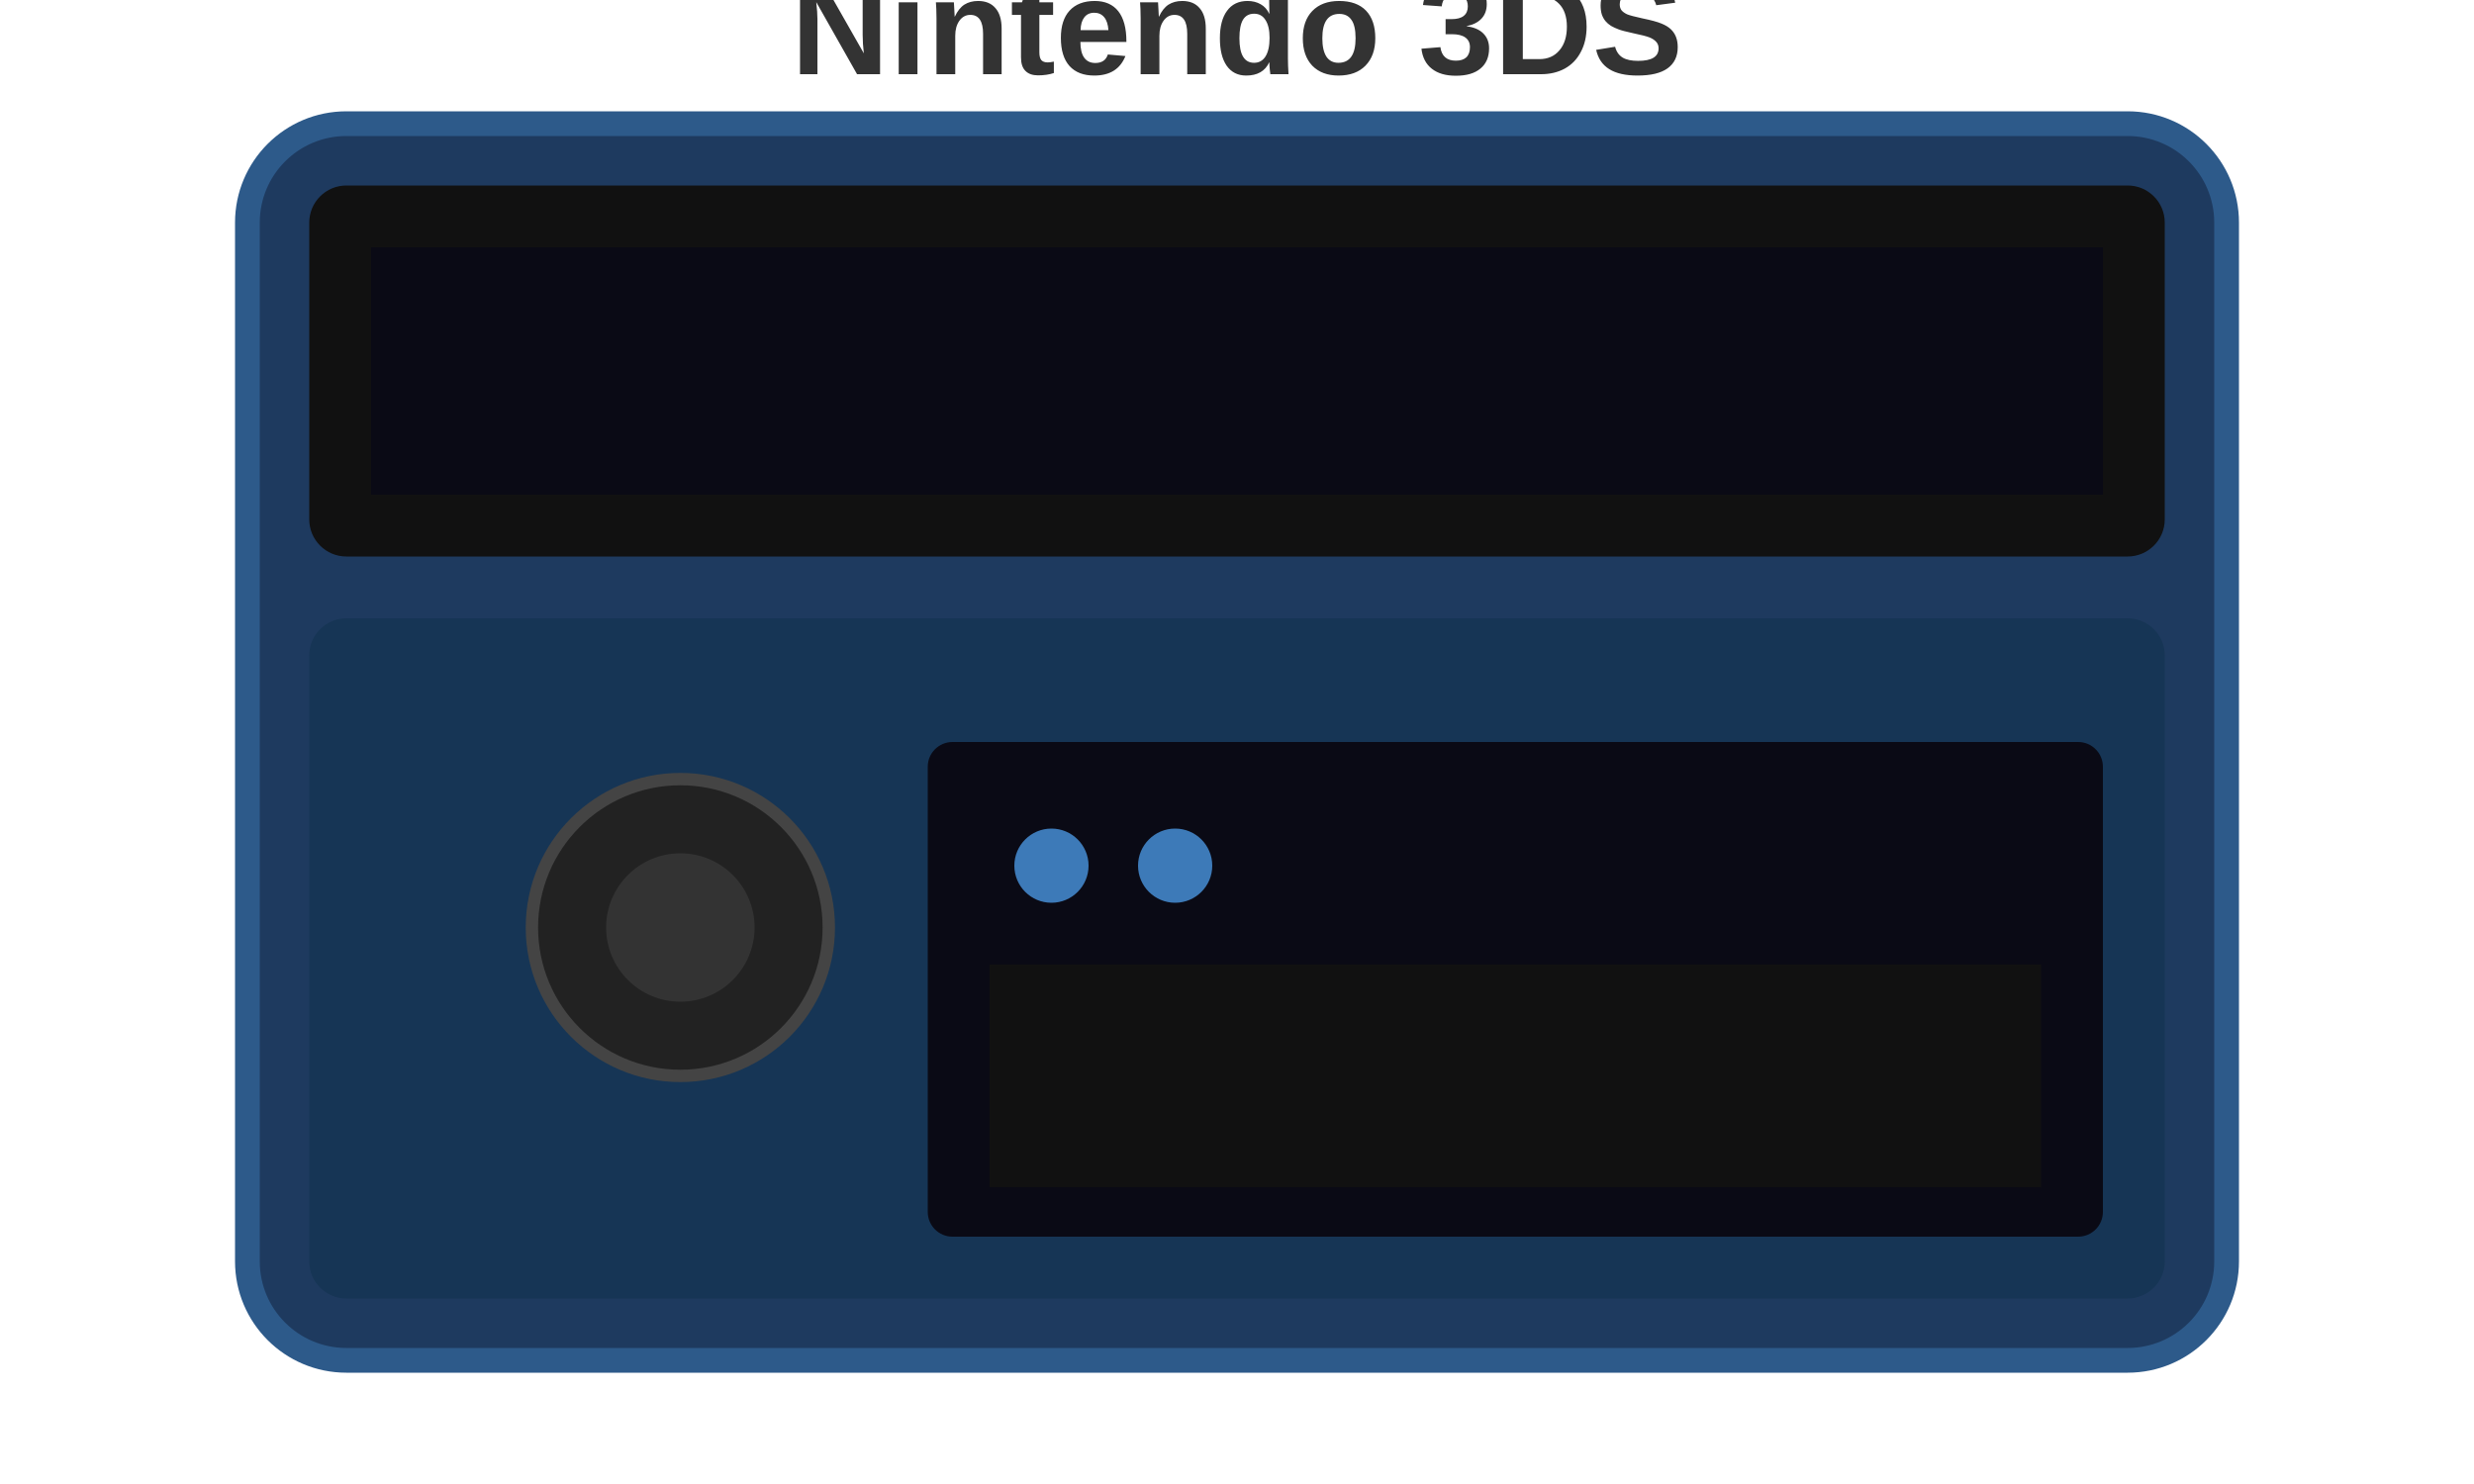
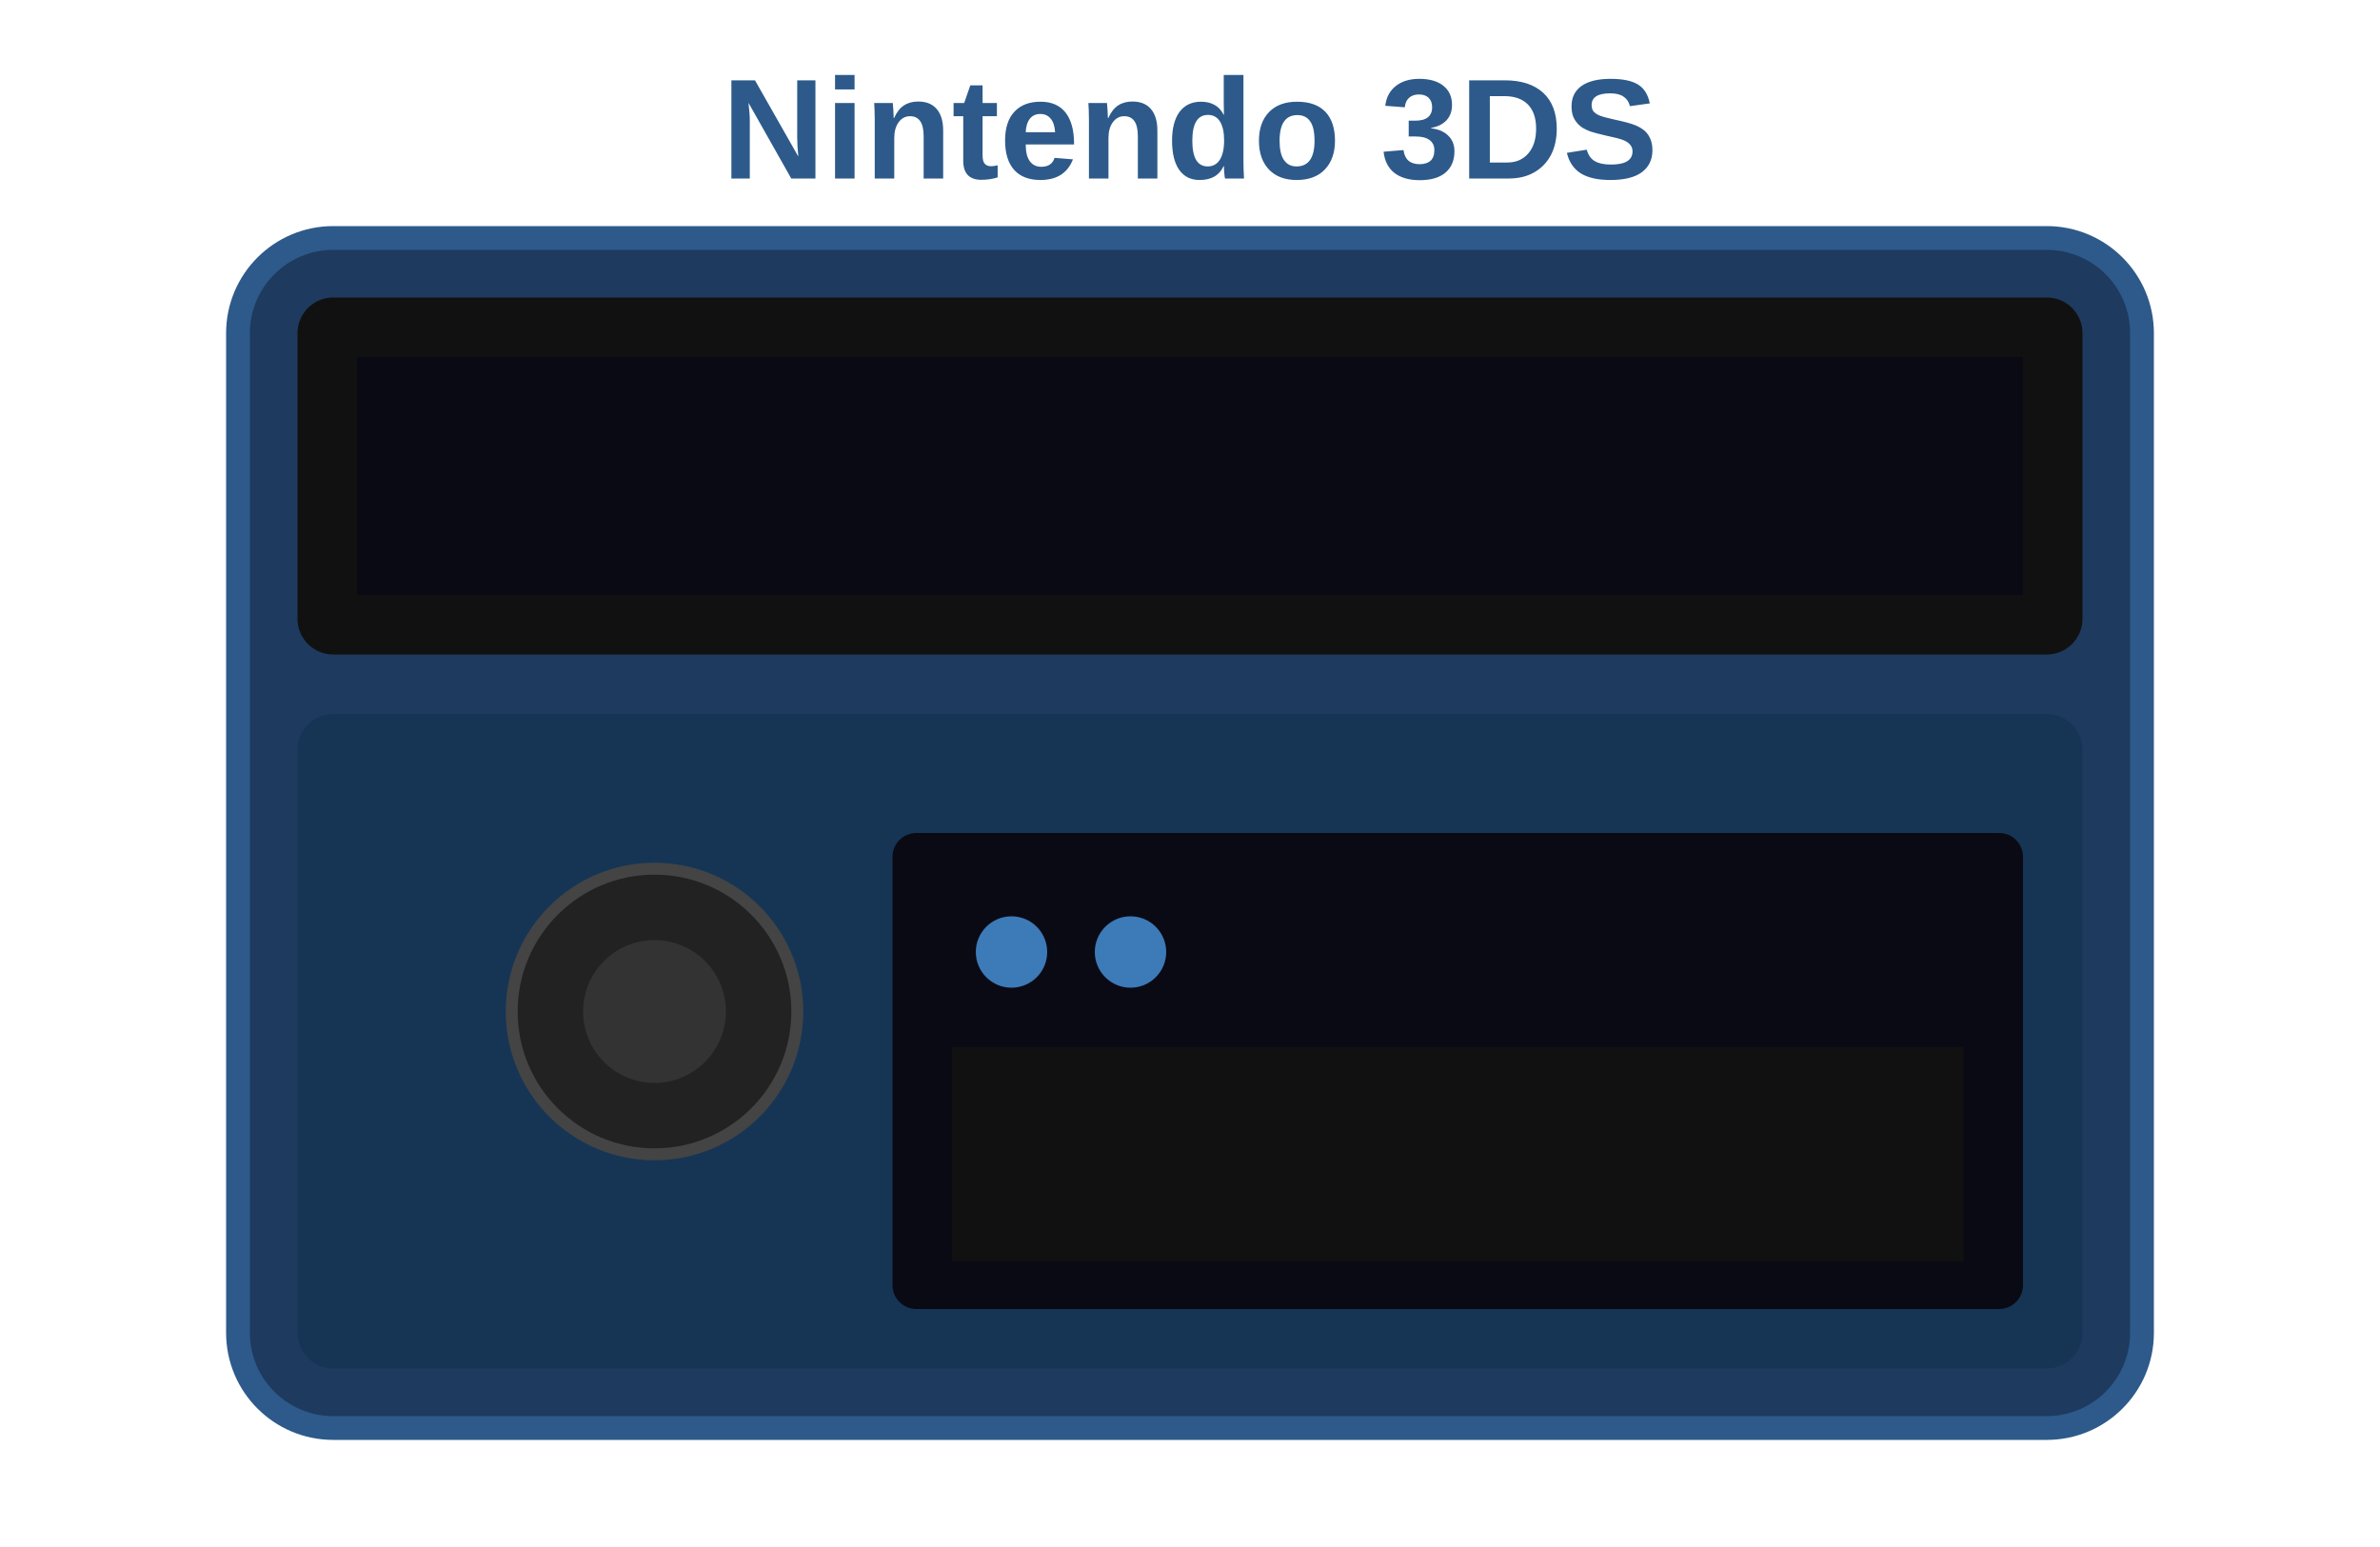
- <svg xmlns="http://www.w3.org/2000/svg" viewBox="0 0 200 120">
-   <rect x="20" y="10" width="160" height="100" rx="8" fill="#1e3a5f" stroke="#2d5a8a" stroke-width="2" />
-   <rect x="25" y="15" width="150" height="30" rx="3" fill="#111" />
-   <rect x="30" y="20" width="140" height="20" fill="#0a0a15" />
-   <rect x="25" y="50" width="150" height="55" rx="3" fill="#163555" />
-   <circle cx="55" cy="75" r="12" fill="#222" stroke="#444" stroke-width="1" />
-   <circle cx="55" cy="75" r="6" fill="#333" />
-   <rect x="75" y="60" width="95" height="40" fill="#0a0a15" rx="2" />
-   <circle cx="85" cy="70" r="3" fill="#3d7ab8" />
-   <circle cx="95" cy="70" r="3" fill="#3d7ab8" />
-   <rect x="80" y="78" width="85" height="18" fill="#111" />
-   <text x="100" y="6" text-anchor="middle" font-family="Arial, sans-serif" font-size="11" font-weight="bold" fill="#333">Nintendo 3DS</text>
+ <svg xmlns="http://www.w3.org/2000/svg" viewBox="0 0 200 130">
+   <text x="100" y="15" text-anchor="middle" font-family="Arial, sans-serif" font-size="12" font-weight="bold" fill="#2d5a8a">Nintendo 3DS</text>
+   <rect x="20" y="20" width="160" height="100" rx="8" fill="#1e3a5f" stroke="#2d5a8a" stroke-width="2" />
+   <rect x="25" y="25" width="150" height="30" rx="3" fill="#111" />
+   <rect x="30" y="30" width="140" height="20" fill="#0a0a15" />
+   <rect x="25" y="60" width="150" height="55" rx="3" fill="#163555" />
+   <circle cx="55" cy="85" r="12" fill="#222" stroke="#444" stroke-width="1" />
+   <circle cx="55" cy="85" r="6" fill="#333" />
+   <rect x="75" y="70" width="95" height="40" fill="#0a0a15" rx="2" />
+   <circle cx="85" cy="80" r="3" fill="#3d7ab8" />
+   <circle cx="95" cy="80" r="3" fill="#3d7ab8" />
+   <rect x="80" y="88" width="85" height="18" fill="#111" />
</svg>
